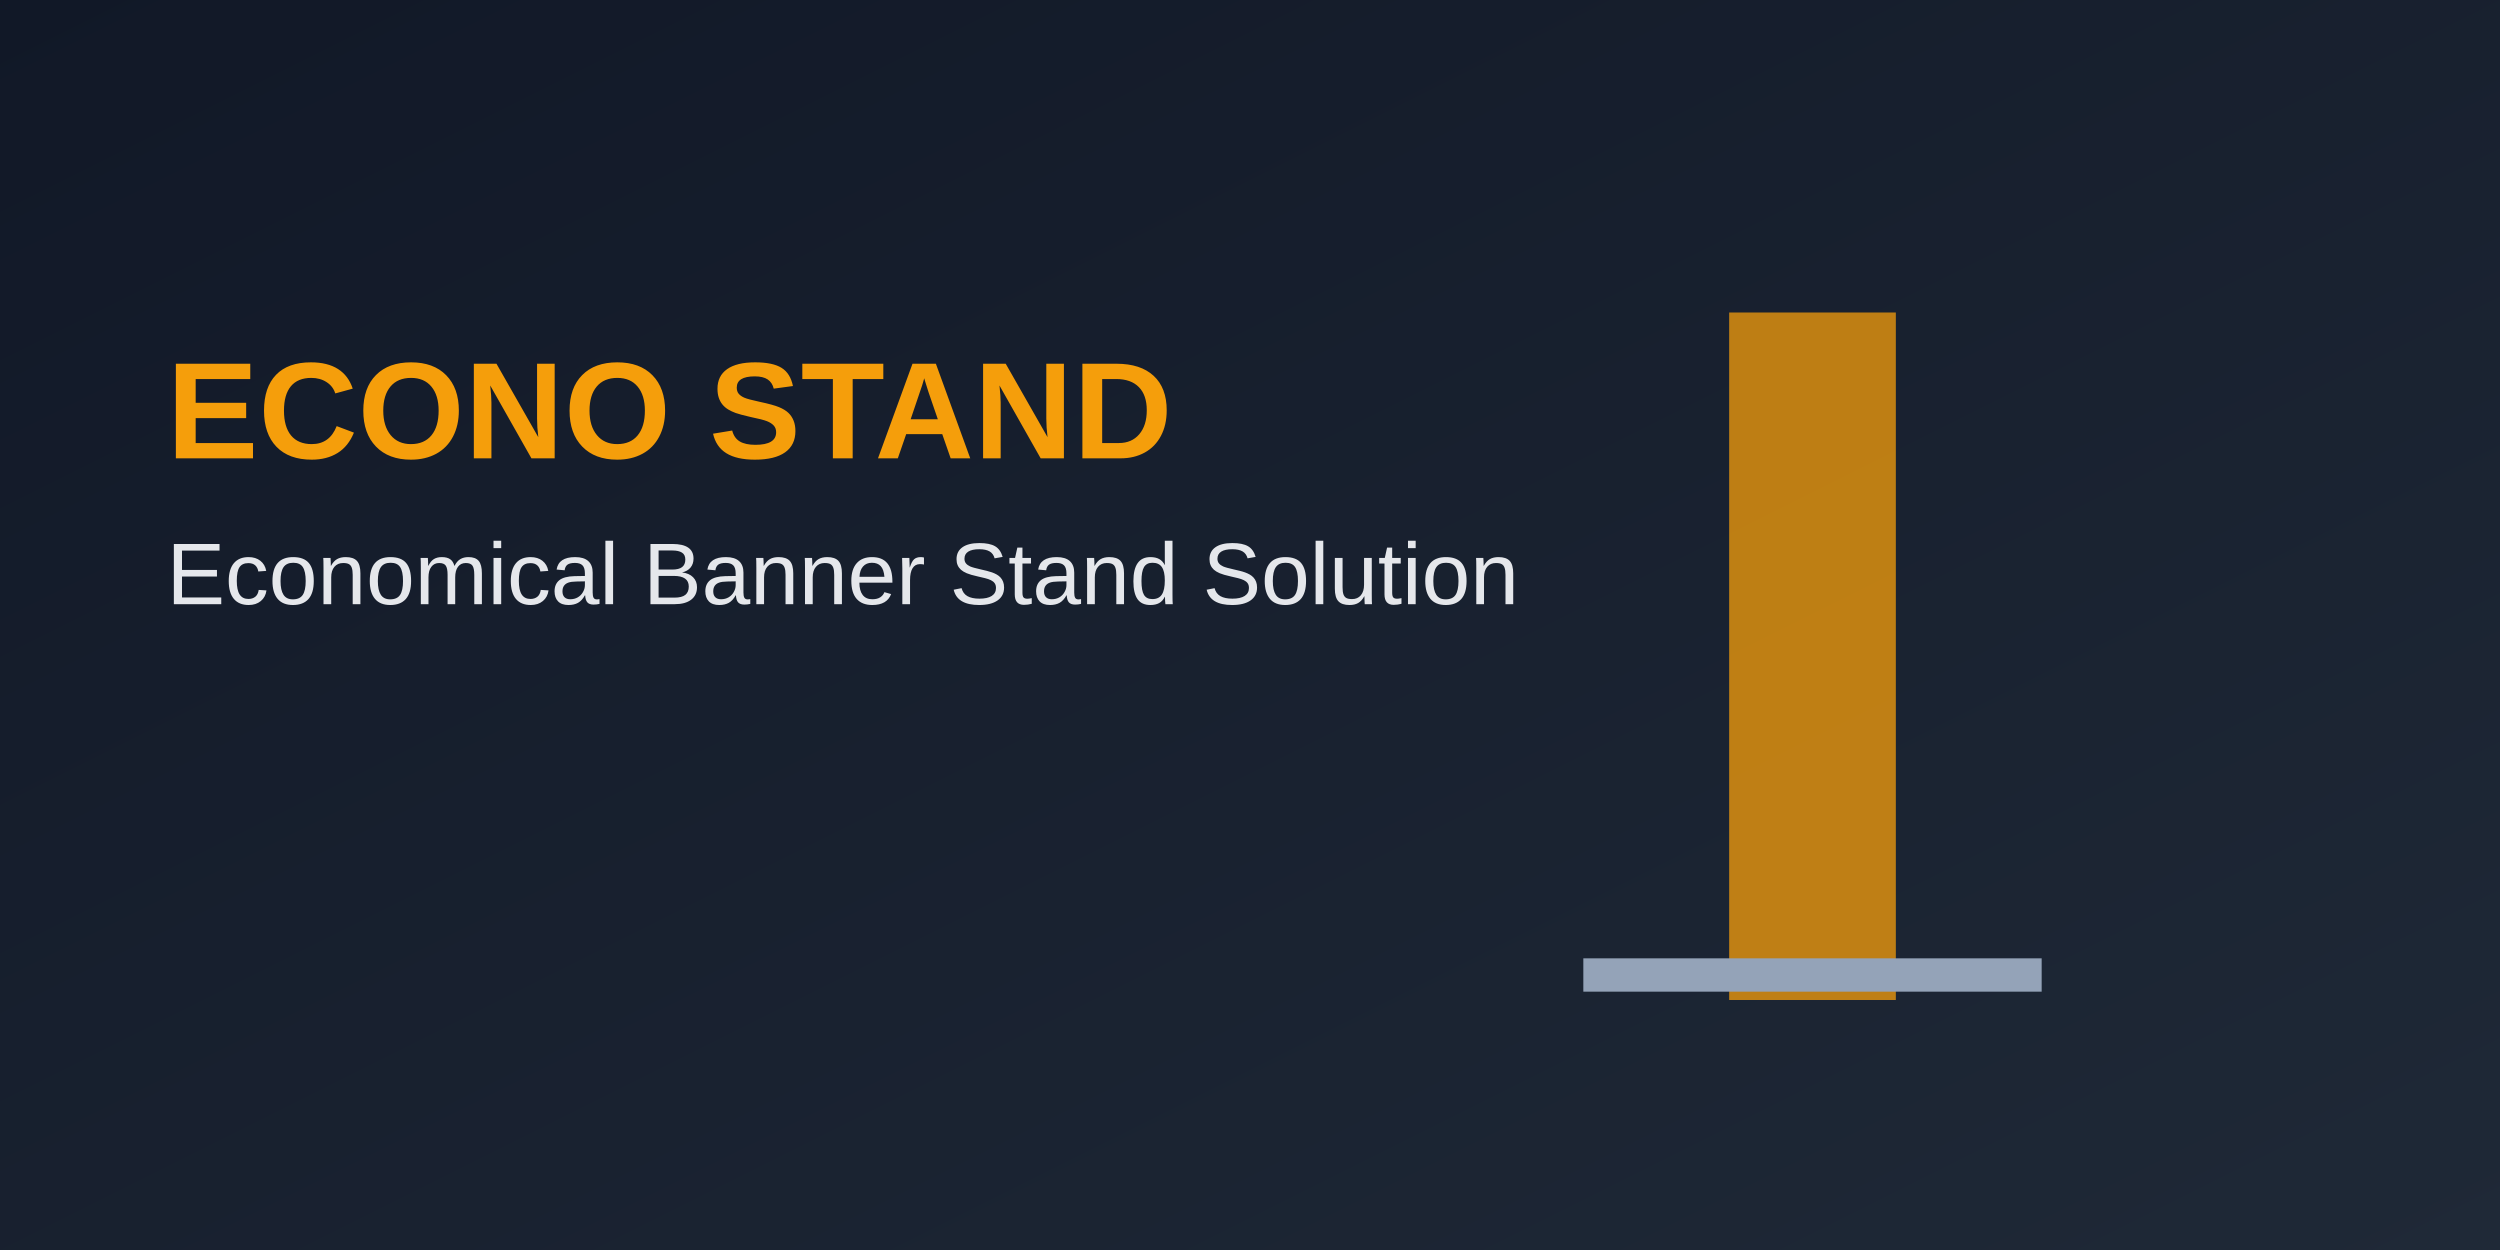
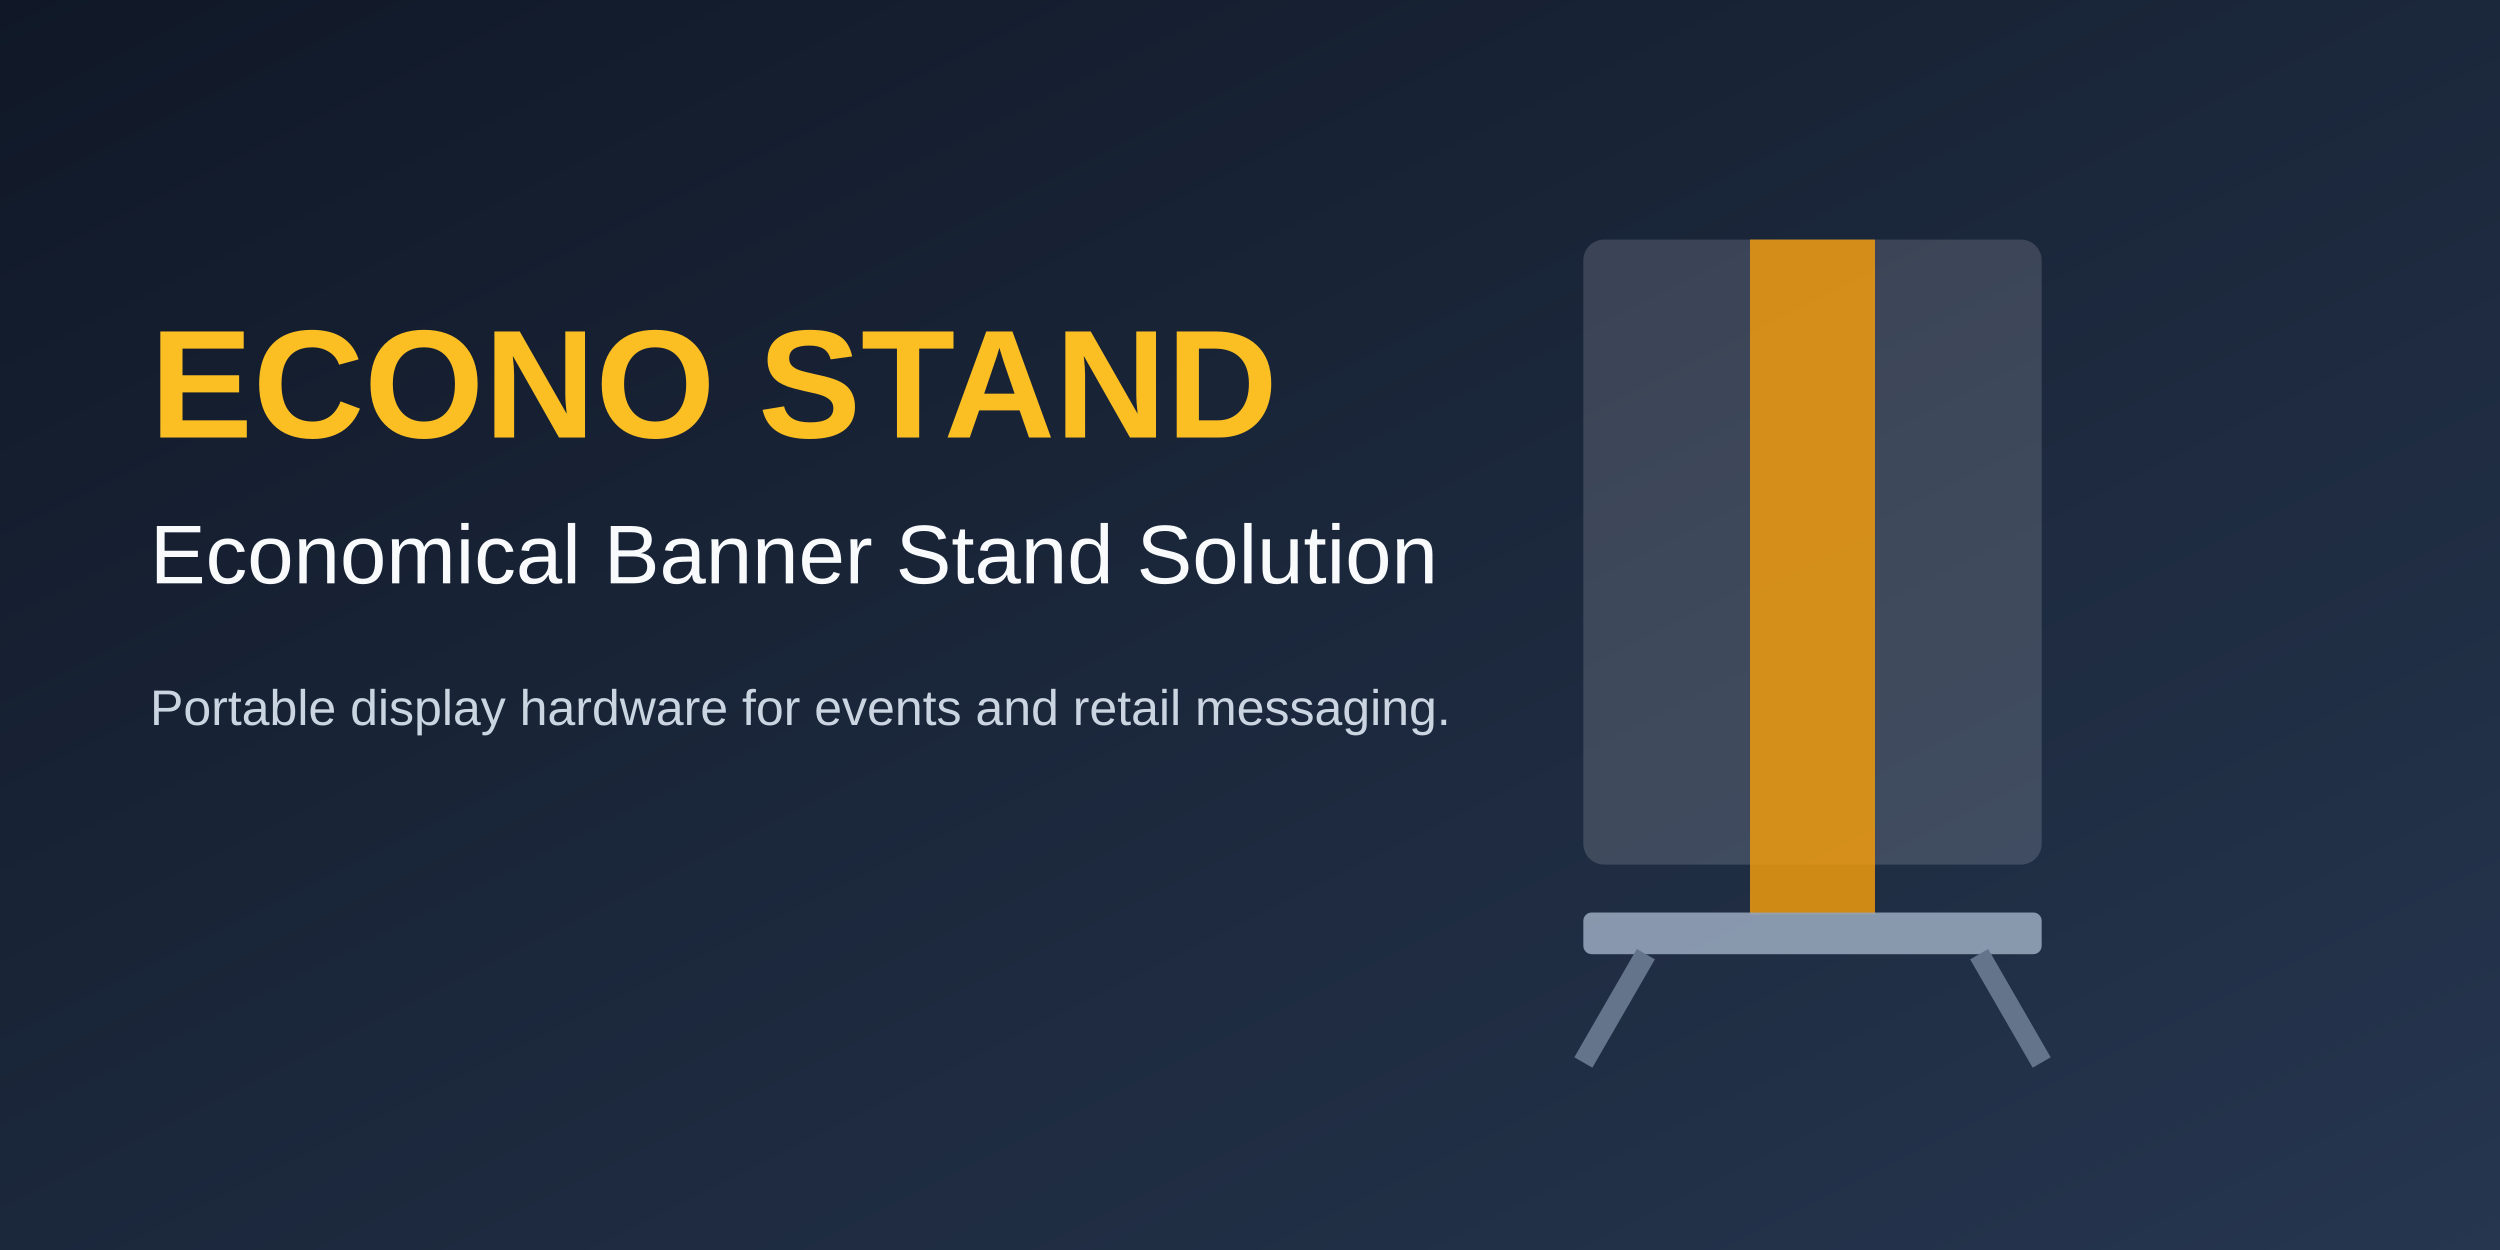
<svg xmlns="http://www.w3.org/2000/svg" viewBox="0 0 1200 600">
  <defs>
    <linearGradient id="bg" x1="0" y1="0" x2="1" y2="1">
-       <stop offset="0" stop-color="#111827" />
-       <stop offset="1" stop-color="#1f2937" />
+       <stop offset="0" stop-color="#101827" />
+       <stop offset="1" stop-color="#26364f" />
    </linearGradient>
  </defs>
  <rect width="1200" height="600" fill="url(#bg)" />
-   <rect x="830" y="150" width="80" height="330" fill="#f59e0b" opacity="0.75" />
-   <rect x="760" y="460" width="220" height="16" fill="#94a3b8" />
-   <text x="80" y="220" fill="#f59e0b" font-size="66" font-family="Arial" font-weight="700">ECONO STAND</text>
-   <text x="80" y="290" fill="#e5e7eb" font-size="42" font-family="Arial">Economical Banner Stand Solution</text>
+   <rect x="760" y="115" width="220" height="300" rx="10" fill="#f8fafc" opacity="0.15" />
+   <rect x="840" y="115" width="60" height="324" fill="#f59e0b" opacity="0.82" />
+   <rect x="760" y="438" width="220" height="20" rx="4" fill="#94a3b8" opacity="0.9" />
+   <path d="M790 458 L760 510" stroke="#64748b" stroke-width="10" />
+   <path d="M950 458 L980 510" stroke="#64748b" stroke-width="10" />
+   <text x="72" y="210" fill="#fbbf24" font-size="74" font-family="Arial" font-weight="800">ECONO STAND</text>
+   <text x="72" y="280" fill="#f8fafc" font-size="40" font-family="Arial">Economical Banner Stand Solution</text>
+   <text x="72" y="348" fill="#cbd5e1" font-size="24" font-family="Arial">Portable display hardware for events and retail messaging.</text>
</svg>
